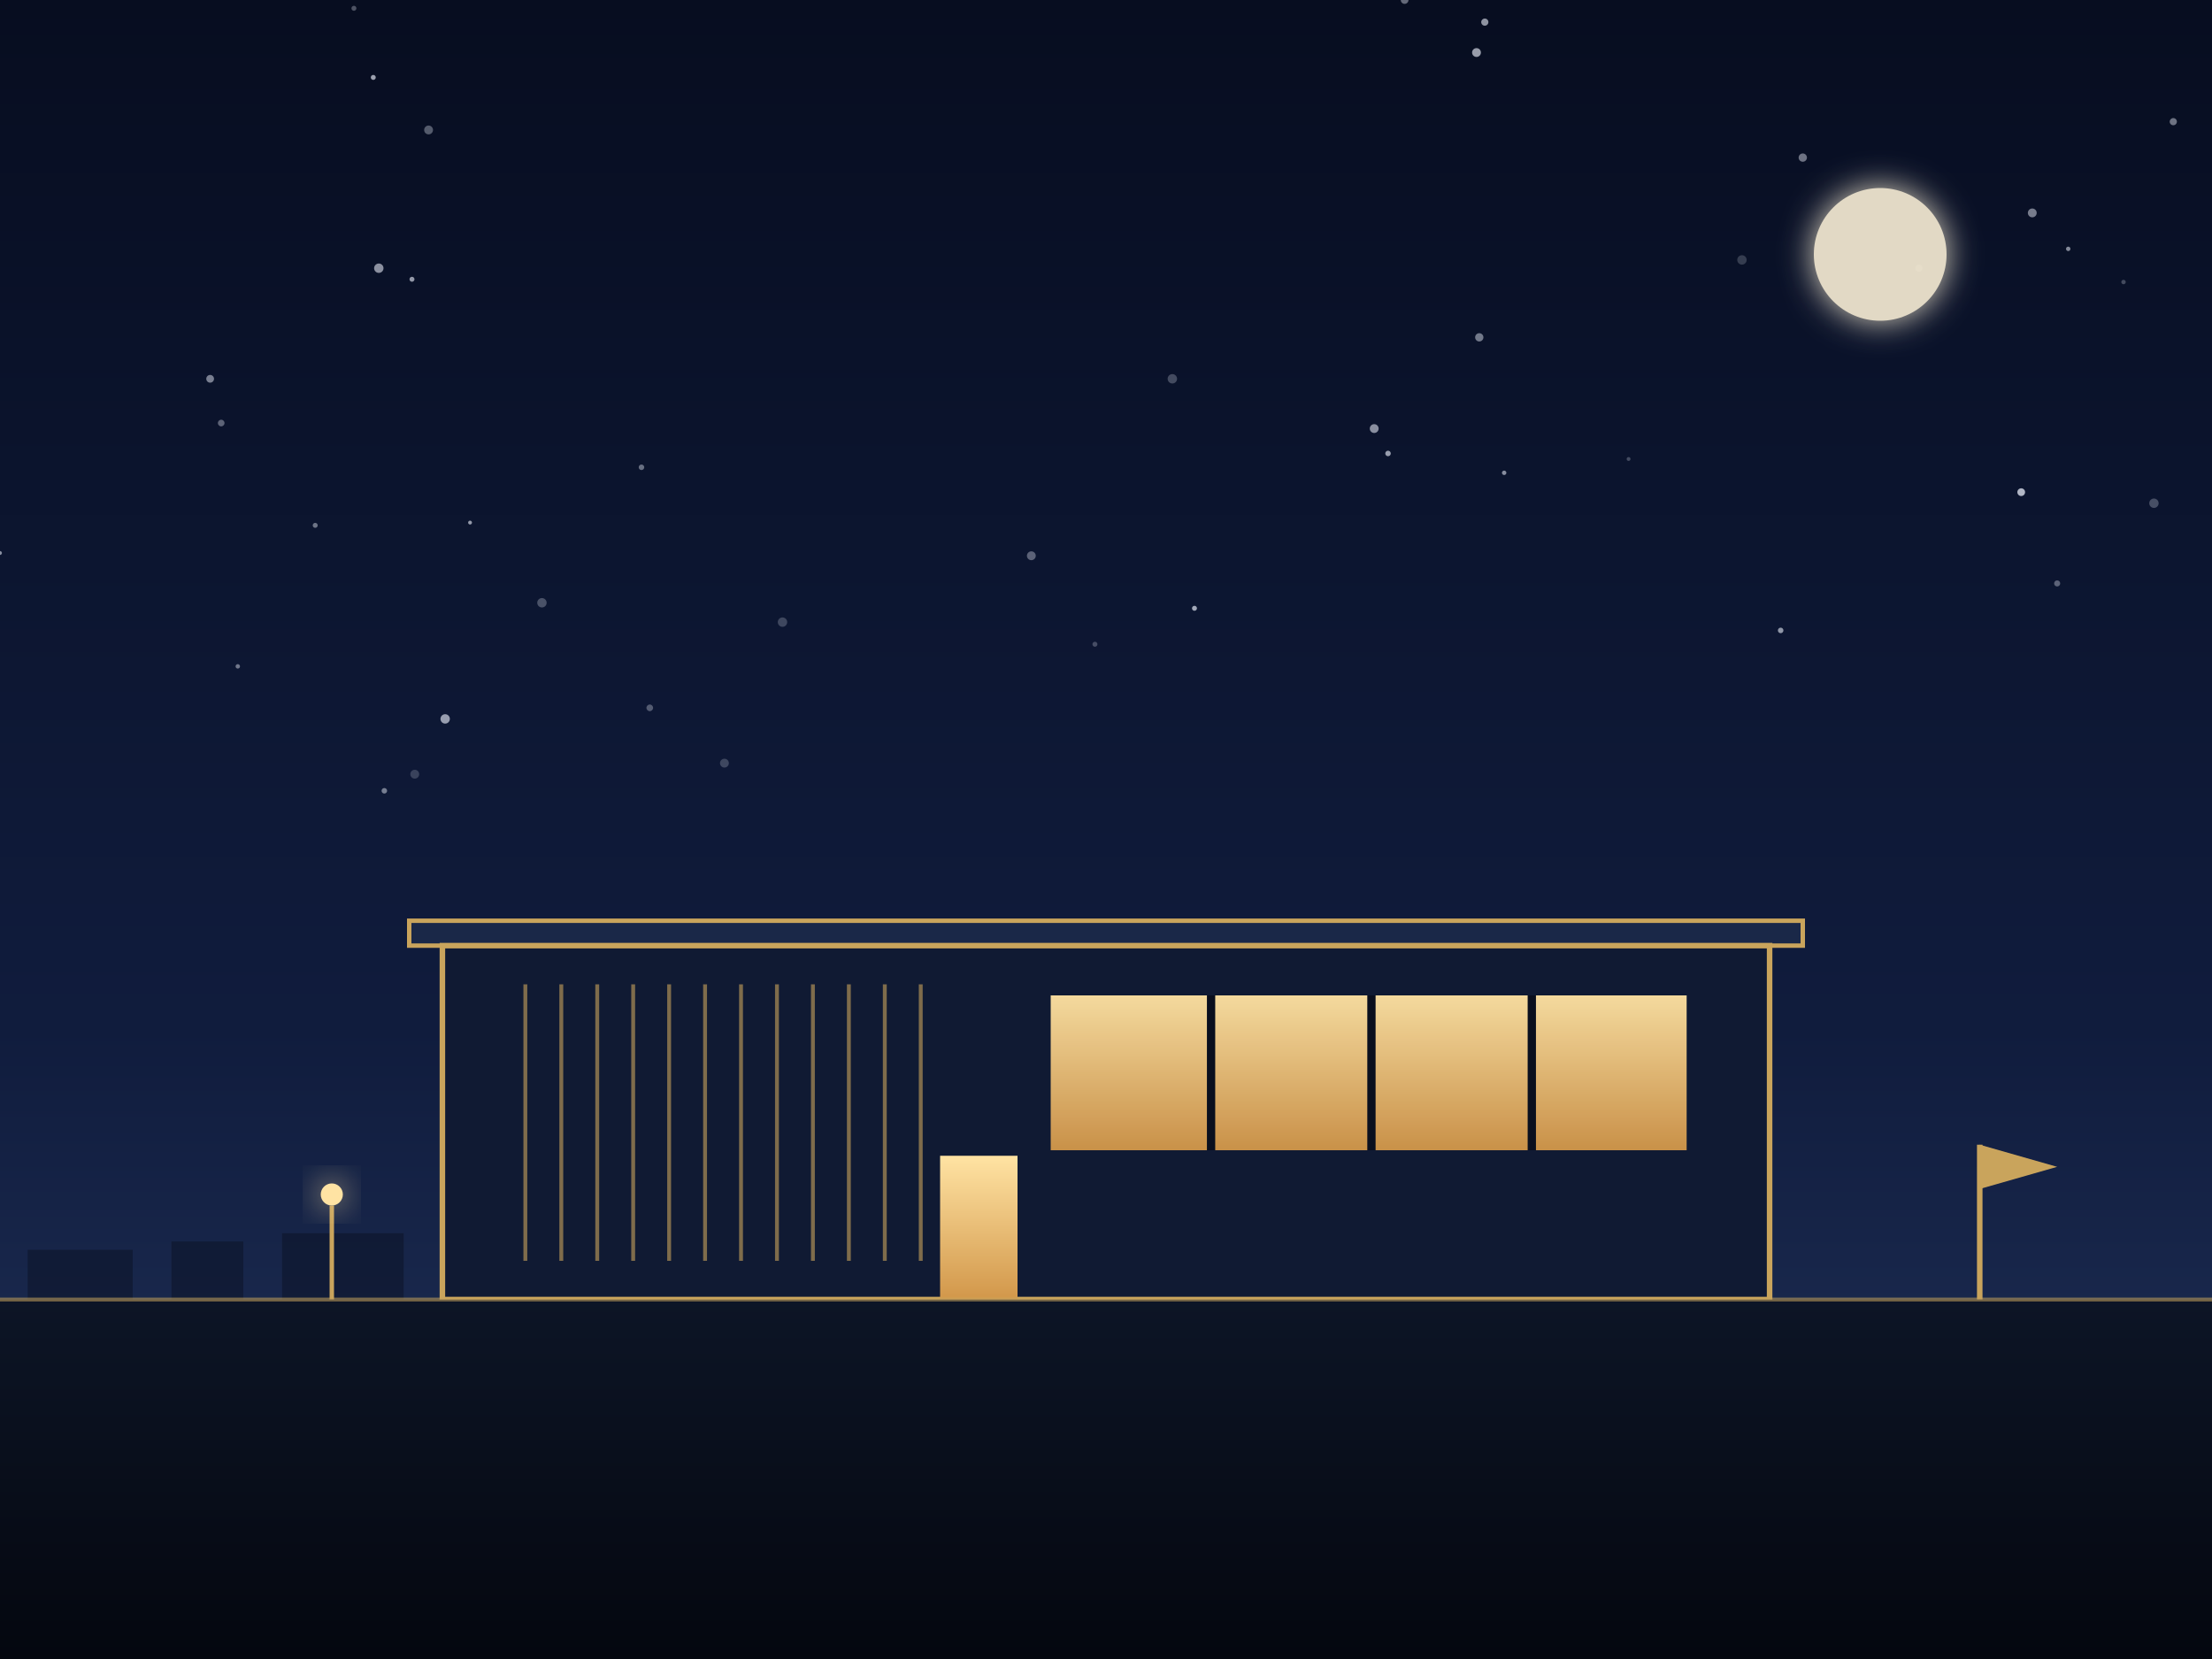
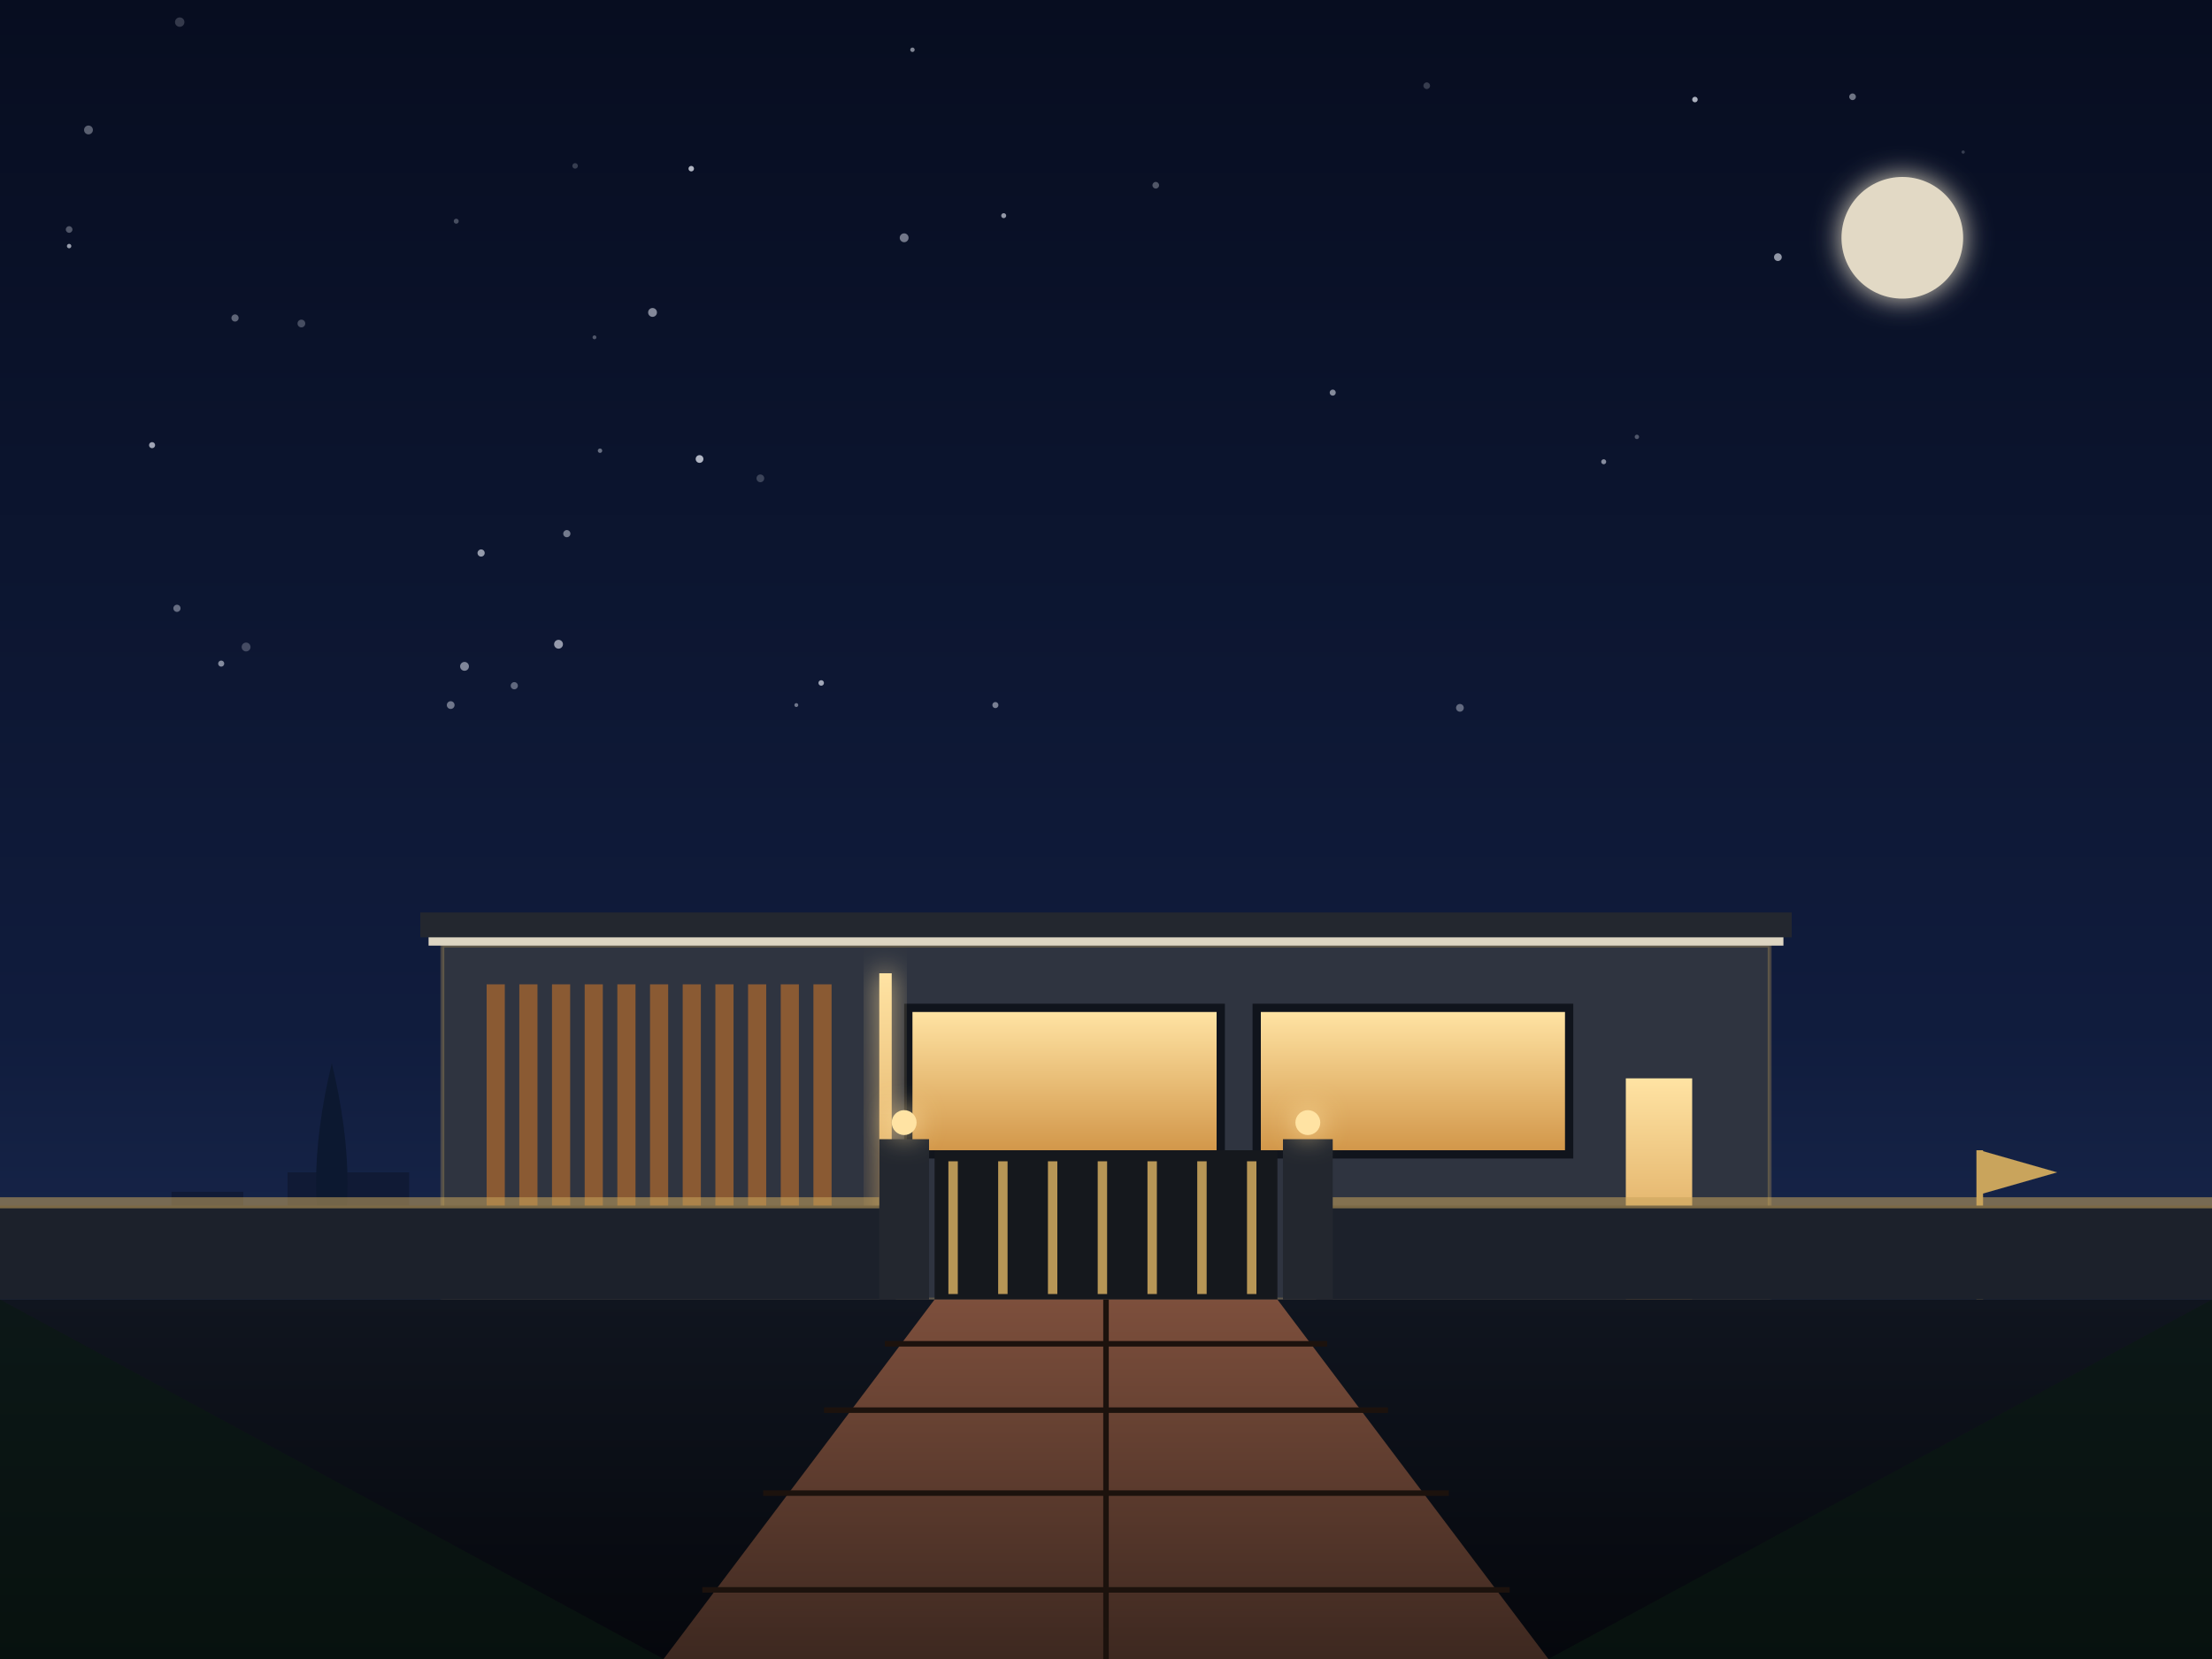
<svg xmlns="http://www.w3.org/2000/svg" viewBox="0 0 800 600" role="img">
  <defs>
    <linearGradient id="sky" x1="0" y1="0" x2="0" y2="1">
      <stop offset="0" stop-color="#070d20" />
      <stop offset="0.62" stop-color="#101c3d" />
      <stop offset="1" stop-color="#23355e" />
    </linearGradient>
    <linearGradient id="ground" x1="0" y1="0" x2="0" y2="1">
-       <stop offset="0" stop-color="#0d1526" />
-       <stop offset="1" stop-color="#04070f" />
+       <stop offset="0" stop-color="#10151f" />
+       <stop offset="1" stop-color="#05070c" />
    </linearGradient>
    <linearGradient id="wg" x1="0" y1="0" x2="0" y2="1">
      <stop offset="0" stop-color="#ffe3a3" />
      <stop offset="1" stop-color="#d2974a" />
    </linearGradient>
-     <linearGradient id="pool" x1="0" y1="0" x2="0" y2="1">
-       <stop offset="0" stop-color="#1d3a5f" />
-       <stop offset="1" stop-color="#0b1b32" />
+     <linearGradient id="pav" x1="0" y1="0" x2="0" y2="1">
+       <stop offset="0" stop-color="#7d4f3c" />
+       <stop offset="1" stop-color="#3d2820" />
    </linearGradient>
-     <filter id="glow" x="-80%" y="-80%" width="260%" height="260%">
-       <feGaussianBlur stdDeviation="6" result="b" />
+     <linearGradient id="glassg" x1="0" y1="0" x2="0" y2="1">
+       <stop offset="0" stop-color="#9fc4e8" stop-opacity="0.5" />
+       <stop offset="1" stop-color="#4a6c94" stop-opacity="0.35" />
+     </linearGradient>
+     <filter id="glow" x="-120%" y="-120%" width="340%" height="340%">
+       <feGaussianBlur stdDeviation="5" result="b" />
      <feMerge>
        <feMergeNode in="b" />
        <feMergeNode in="SourceGraphic" />
      </feMerge>
    </filter>
  </defs>
  <rect width="800" height="600" fill="url(#sky)" />
-   <circle cx="235" cy="256" r="1.2" fill="#e8ecf7" opacity="0.32" />
-   <circle cx="283" cy="225" r="1.7" fill="#e8ecf7" opacity="0.23" />
-   <circle cx="652" cy="57" r="1.5" fill="#e8ecf7" opacity="0.45" />
-   <circle cx="114" cy="190" r="0.9" fill="#e8ecf7" opacity="0.44" />
-   <circle cx="544" cy="171" r="0.8" fill="#e8ecf7" opacity="0.56" />
-   <circle cx="150" cy="280" r="1.6" fill="#e8ecf7" opacity="0.20" />
-   <circle cx="497" cy="155" r="1.6" fill="#e8ecf7" opacity="0.57" />
-   <circle cx="744" cy="211" r="1.1" fill="#e8ecf7" opacity="0.36" />
-   <circle cx="694" cy="97" r="1.3" fill="#e8ecf7" opacity="0.22" />
-   <circle cx="76" cy="137" r="1.4" fill="#e8ecf7" opacity="0.50" />
-   <circle cx="80" cy="153" r="1.2" fill="#e8ecf7" opacity="0.37" />
-   <circle cx="537" cy="8" r="1.3" fill="#e8ecf7" opacity="0.60" />
-   <circle cx="779" cy="182" r="1.7" fill="#e8ecf7" opacity="0.27" />
-   <circle cx="373" cy="201" r="1.6" fill="#e8ecf7" opacity="0.36" />
-   <circle cx="155" cy="47" r="1.6" fill="#e8ecf7" opacity="0.34" />
-   <circle cx="170" cy="189" r="0.7" fill="#e8ecf7" opacity="0.62" />
-   <circle cx="128" cy="3" r="0.9" fill="#e8ecf7" opacity="0.31" />
-   <circle cx="196" cy="218" r="1.7" fill="#e8ecf7" opacity="0.28" />
-   <circle cx="135" cy="28" r="0.9" fill="#e8ecf7" opacity="0.66" />
-   <circle cx="589" cy="166" r="0.7" fill="#e8ecf7" opacity="0.26" />
-   <circle cx="149" cy="101" r="0.9" fill="#e8ecf7" opacity="0.62" />
-   <circle cx="396" cy="233" r="0.9" fill="#e8ecf7" opacity="0.26" />
-   <circle cx="139" cy="286" r="1.0" fill="#e8ecf7" opacity="0.48" />
-   <circle cx="262" cy="276" r="1.6" fill="#e8ecf7" opacity="0.22" />
-   <circle cx="786" cy="44" r="1.3" fill="#e8ecf7" opacity="0.45" />
-   <circle cx="768" cy="102" r="0.8" fill="#e8ecf7" opacity="0.26" />
-   <circle cx="644" cy="228" r="1.0" fill="#e8ecf7" opacity="0.60" />
-   <circle cx="424" cy="137" r="1.7" fill="#e8ecf7" opacity="0.26" />
-   <circle cx="161" cy="260" r="1.7" fill="#e8ecf7" opacity="0.63" />
-   <circle cx="502" cy="164" r="1.0" fill="#e8ecf7" opacity="0.64" />
-   <circle cx="534" cy="19" r="1.6" fill="#e8ecf7" opacity="0.64" />
-   <circle cx="731" cy="178" r="1.4" fill="#e8ecf7" opacity="0.75" />
-   <circle cx="630" cy="94" r="1.7" fill="#e8ecf7" opacity="0.20" />
-   <circle cx="232" cy="169" r="1.0" fill="#e8ecf7" opacity="0.42" />
-   <circle cx="748" cy="90" r="0.8" fill="#e8ecf7" opacity="0.55" />
-   <circle cx="508" cy="0" r="1.4" fill="#e8ecf7" opacity="0.41" />
-   <circle cx="432" cy="220" r="0.9" fill="#e8ecf7" opacity="0.68" />
-   <circle cx="86" cy="241" r="0.8" fill="#e8ecf7" opacity="0.45" />
-   <circle cx="735" cy="77" r="1.6" fill="#e8ecf7" opacity="0.49" />
-   <circle cx="0" cy="200" r="0.7" fill="#e8ecf7" opacity="0.57" />
-   <circle cx="535" cy="122" r="1.5" fill="#e8ecf7" opacity="0.47" />
-   <circle cx="137" cy="97" r="1.7" fill="#e8ecf7" opacity="0.58" />
-   <circle cx="680" cy="92" r="24" fill="#f4ead2" opacity="0.92" filter="url(#glow)" />
-   <g opacity="0.55">
-     <rect x="10" y="452" width="38" height="18" fill="#0b1226" />
-     <rect x="62" y="449" width="26" height="21" fill="#0b1226" />
-     <rect x="102" y="446" width="44" height="24" fill="#0b1226" />
-     <rect x="160" y="443" width="30" height="27" fill="#0b1226" />
-     <rect x="204" y="440" width="52" height="30" fill="#0b1226" />
-     <rect x="270" y="437" width="24" height="33" fill="#0b1226" />
-     <rect x="308" y="434" width="40" height="36" fill="#0b1226" />
-     <rect x="362" y="431" width="34" height="39" fill="#0b1226" />
-     <rect x="410" y="428" width="46" height="42" fill="#0b1226" />
-     <rect x="470" y="425" width="28" height="45" fill="#0b1226" />
-     <rect x="512" y="422" width="42" height="48" fill="#0b1226" />
-     <rect x="568" y="419" width="36" height="51" fill="#0b1226" />
+   <circle cx="250" cy="61" r="1.0" fill="#e8ecf7" opacity="0.75" />
+   <circle cx="275" cy="173" r="1.4" fill="#e8ecf7" opacity="0.22" />
+   <circle cx="186" cy="248" r="1.3" fill="#e8ecf7" opacity="0.38" />
+   <circle cx="25" cy="89" r="0.8" fill="#e8ecf7" opacity="0.64" />
+   <circle cx="25" cy="83" r="1.2" fill="#e8ecf7" opacity="0.32" />
+   <circle cx="288" cy="255" r="0.7" fill="#e8ecf7" opacity="0.45" />
+   <circle cx="205" cy="193" r="1.3" fill="#e8ecf7" opacity="0.47" />
+   <circle cx="643" cy="93" r="1.4" fill="#e8ecf7" opacity="0.61" />
+   <circle cx="85" cy="115" r="1.3" fill="#e8ecf7" opacity="0.38" />
+   <circle cx="168" cy="241" r="1.6" fill="#e8ecf7" opacity="0.52" />
+   <circle cx="208" cy="60" r="1.0" fill="#e8ecf7" opacity="0.21" />
+   <circle cx="528" cy="256" r="1.4" fill="#e8ecf7" opacity="0.39" />
+   <circle cx="217" cy="163" r="0.8" fill="#e8ecf7" opacity="0.42" />
+   <circle cx="710" cy="55" r="0.6" fill="#e8ecf7" opacity="0.21" />
+   <circle cx="418" cy="67" r="1.2" fill="#e8ecf7" opacity="0.32" />
+   <circle cx="215" cy="122" r="0.7" fill="#e8ecf7" opacity="0.32" />
+   <circle cx="592" cy="158" r="0.8" fill="#e8ecf7" opacity="0.31" />
+   <circle cx="297" cy="247" r="1.0" fill="#e8ecf7" opacity="0.67" />
+   <circle cx="65" cy="8" r="1.7" fill="#e8ecf7" opacity="0.20" />
+   <circle cx="55" cy="161" r="1.1" fill="#e8ecf7" opacity="0.67" />
+   <circle cx="613" cy="36" r="1.0" fill="#e8ecf7" opacity="0.73" />
+   <circle cx="163" cy="255" r="1.4" fill="#e8ecf7" opacity="0.45" />
+   <circle cx="236" cy="113" r="1.6" fill="#e8ecf7" opacity="0.54" />
+   <circle cx="670" cy="35" r="1.2" fill="#e8ecf7" opacity="0.46" />
+   <circle cx="165" cy="80" r="0.9" fill="#e8ecf7" opacity="0.28" />
+   <circle cx="32" cy="47" r="1.6" fill="#e8ecf7" opacity="0.36" />
+   <circle cx="327" cy="86" r="1.6" fill="#e8ecf7" opacity="0.47" />
+   <circle cx="202" cy="233" r="1.6" fill="#e8ecf7" opacity="0.62" />
+   <circle cx="64" cy="220" r="1.3" fill="#e8ecf7" opacity="0.41" />
+   <circle cx="174" cy="200" r="1.3" fill="#e8ecf7" opacity="0.62" />
+   <circle cx="89" cy="234" r="1.6" fill="#e8ecf7" opacity="0.25" />
+   <circle cx="363" cy="78" r="0.9" fill="#e8ecf7" opacity="0.62" />
+   <circle cx="109" cy="117" r="1.4" fill="#e8ecf7" opacity="0.27" />
+   <circle cx="253" cy="166" r="1.4" fill="#e8ecf7" opacity="0.75" />
+   <circle cx="80" cy="240" r="1.1" fill="#e8ecf7" opacity="0.55" />
+   <circle cx="482" cy="142" r="1.1" fill="#e8ecf7" opacity="0.55" />
+   <circle cx="330" cy="18" r="0.8" fill="#e8ecf7" opacity="0.54" />
+   <circle cx="580" cy="167" r="0.9" fill="#e8ecf7" opacity="0.56" />
+   <circle cx="516" cy="31" r="1.2" fill="#e8ecf7" opacity="0.21" />
+   <circle cx="360" cy="255" r="1.1" fill="#e8ecf7" opacity="0.49" />
+   <circle cx="688" cy="86" r="22" fill="#f4ead2" opacity="0.92" filter="url(#glow)" />
+   <g opacity="0.5">
+     <rect x="8" y="438" width="38" height="16" fill="#0b1226" />
+     <rect x="62" y="431" width="26" height="23" fill="#0b1226" />
+     <rect x="104" y="424" width="44" height="30" fill="#0b1226" />
+     <rect x="164" y="417" width="30" height="37" fill="#0b1226" />
+     <rect x="210" y="410" width="52" height="44" fill="#0b1226" />
+     <rect x="278" y="433" width="24" height="21" fill="#0b1226" />
+     <rect x="318" y="426" width="40" height="28" fill="#0b1226" />
+     <rect x="374" y="419" width="34" height="35" fill="#0b1226" />
+     <rect x="424" y="412" width="46" height="42" fill="#0b1226" />
+     <rect x="486" y="435" width="28" height="19" fill="#0b1226" />
+     <rect x="530" y="428" width="42" height="26" fill="#0b1226" />
+     <rect x="588" y="421" width="36" height="33" fill="#0b1226" />
  </g>
-   <rect x="148" y="333" width="504" height="9" fill="#1a2848" stroke="#c9a45c" stroke-width="1.6" />
-   <rect x="160" y="342" width="480" height="128" fill="#101a33" stroke="#c9a45c" stroke-width="2" />
-   <g stroke="#c9a45c" stroke-width="1.4" opacity="0.6">
-     <line x1="190" y1="356" x2="190" y2="456" />
-     <line x1="203" y1="356" x2="203" y2="456" />
-     <line x1="216" y1="356" x2="216" y2="456" />
-     <line x1="229" y1="356" x2="229" y2="456" />
-     <line x1="242" y1="356" x2="242" y2="456" />
-     <line x1="255" y1="356" x2="255" y2="456" />
-     <line x1="268" y1="356" x2="268" y2="456" />
-     <line x1="281" y1="356" x2="281" y2="456" />
-     <line x1="294" y1="356" x2="294" y2="456" />
-     <line x1="307" y1="356" x2="307" y2="456" />
-     <line x1="320" y1="356" x2="320" y2="456" />
-     <line x1="333" y1="356" x2="333" y2="456" />
-   </g>
-   <rect x="380" y="360" width="230" height="56" fill="url(#wg)" opacity="0.95" />
-   <g stroke="#0a0f1e" stroke-width="3">
-     <line x1="438" y1="360" x2="438" y2="416" />
-     <line x1="496" y1="360" x2="496" y2="416" />
-     <line x1="554" y1="360" x2="554" y2="416" />
-   </g>
-   <rect x="340" y="418" width="28" height="52" fill="url(#wg)" opacity="1" />
-   <line x1="716" y1="470" x2="716" y2="414" stroke="#c9a45c" stroke-width="2" />
-   <path d="M716 414 L744 422 L716 430 Z" fill="#c9a45c" />
-   <line x1="120" y1="470" x2="120" y2="436" stroke="#c9a45c" stroke-width="1.6" />
-   <circle cx="120" cy="432" r="4" fill="#ffe3a3" filter="url(#glow)" />
+   <rect x="160" y="342" width="480" height="128" fill="#2f3440" stroke="rgba(201,164,92,0.3)" stroke-width="1.4" />
+   <rect x="155" y="334" width="490" height="8" fill="#ddd5c2" />
+   <rect x="152" y="330" width="496" height="9" fill="#23272f" />
+   <rect x="176" y="356" width="6.566" height="102" fill="#8a5a33" />
+   <rect x="187.818" y="356" width="6.566" height="102" fill="#8a5a33" />
+   <rect x="199.636" y="356" width="6.566" height="102" fill="#8a5a33" />
+   <rect x="211.455" y="356" width="6.566" height="102" fill="#8a5a33" />
+   <rect x="223.273" y="356" width="6.566" height="102" fill="#8a5a33" />
+   <rect x="235.091" y="356" width="6.566" height="102" fill="#8a5a33" />
+   <rect x="246.909" y="356" width="6.566" height="102" fill="#8a5a33" />
+   <rect x="258.727" y="356" width="6.566" height="102" fill="#8a5a33" />
+   <rect x="270.545" y="356" width="6.566" height="102" fill="#8a5a33" />
+   <rect x="282.364" y="356" width="6.566" height="102" fill="#8a5a33" />
+   <rect x="294.182" y="356" width="6.566" height="102" fill="#8a5a33" />
+   <rect x="327" y="363" width="116" height="56" fill="#10141c" />
+   <rect x="330" y="366" width="110" height="50" fill="url(#wg)" />
+   <rect x="453" y="363" width="116" height="56" fill="#10141c" />
+   <rect x="456" y="366" width="110" height="50" fill="url(#wg)" />
+   <rect x="588" y="390" width="24" height="80" fill="url(#wg)" />
+   <rect x="318" y="352" width="4.5" height="112" fill="url(#wg)" filter="url(#glow)" />
+   <line x1="716" y1="470" x2="716" y2="416" stroke="#c9a45c" stroke-width="2.4" />
+   <path d="M716 416 L744 424 L716 432 Z" fill="#c9a45c" />
+   <path d="M120 470 L120 464 Q 108.6 432 120 384.5 Q 131.4 432 120 464 Z" fill="#0c1830" />
  <rect y="470" width="800" height="130" fill="url(#ground)" />
-   <line x1="0" y1="470" x2="800" y2="470" stroke="#c9a45c" stroke-width="1.4" opacity="0.55" />
+   <rect x="0" y="436" width="324" height="34" fill="#1c212b" />
+   <rect x="476" y="436" width="324" height="34" fill="#1c212b" />
+   <rect x="0" y="433" width="324" height="4" fill="#c9a45c" opacity="0.55" />
+   <rect x="476" y="433" width="324" height="4" fill="#c9a45c" opacity="0.55" />
+   <rect x="318" y="412" width="18" height="58" fill="#23272f" />
+   <rect x="464" y="412" width="18" height="58" fill="#23272f" />
+   <circle cx="327" cy="406" r="4.5" fill="#ffe3a3" filter="url(#glow)" />
+   <circle cx="473" cy="406" r="4.5" fill="#ffe3a3" filter="url(#glow)" />
+   <rect x="338" y="416" width="124" height="54" fill="#15181d" />
+   <rect x="343" y="420" width="3.4" height="48" fill="#c9a45c" opacity="0.9" />
+   <rect x="361" y="420" width="3.4" height="48" fill="#c9a45c" opacity="0.9" />
+   <rect x="379" y="420" width="3.4" height="48" fill="#c9a45c" opacity="0.9" />
+   <rect x="397" y="420" width="3.4" height="48" fill="#c9a45c" opacity="0.9" />
+   <rect x="415" y="420" width="3.4" height="48" fill="#c9a45c" opacity="0.9" />
+   <rect x="433" y="420" width="3.4" height="48" fill="#c9a45c" opacity="0.9" />
+   <rect x="451" y="420" width="3.4" height="48" fill="#c9a45c" opacity="0.9" />
+   <path d="M338 470 L462 470 L560 600 L240 600 Z" fill="url(#pav)" />
+   <line x1="320" y1="486" x2="480" y2="486" stroke="#1c120d" stroke-width="2" />
+   <line x1="298" y1="510" x2="502" y2="510" stroke="#1c120d" stroke-width="2" />
+   <line x1="276" y1="540" x2="524" y2="540" stroke="#1c120d" stroke-width="2" />
+   <line x1="254" y1="575" x2="546" y2="575" stroke="#1c120d" stroke-width="2" />
+   <line x1="400" y1="470" x2="400" y2="600" stroke="#1c120d" stroke-width="2" />
+   <path d="M0 470 L240 600 L0 600 Z M800 470 L560 600 L800 600 Z" fill="#0a1a10" opacity="0.55" />
</svg>
